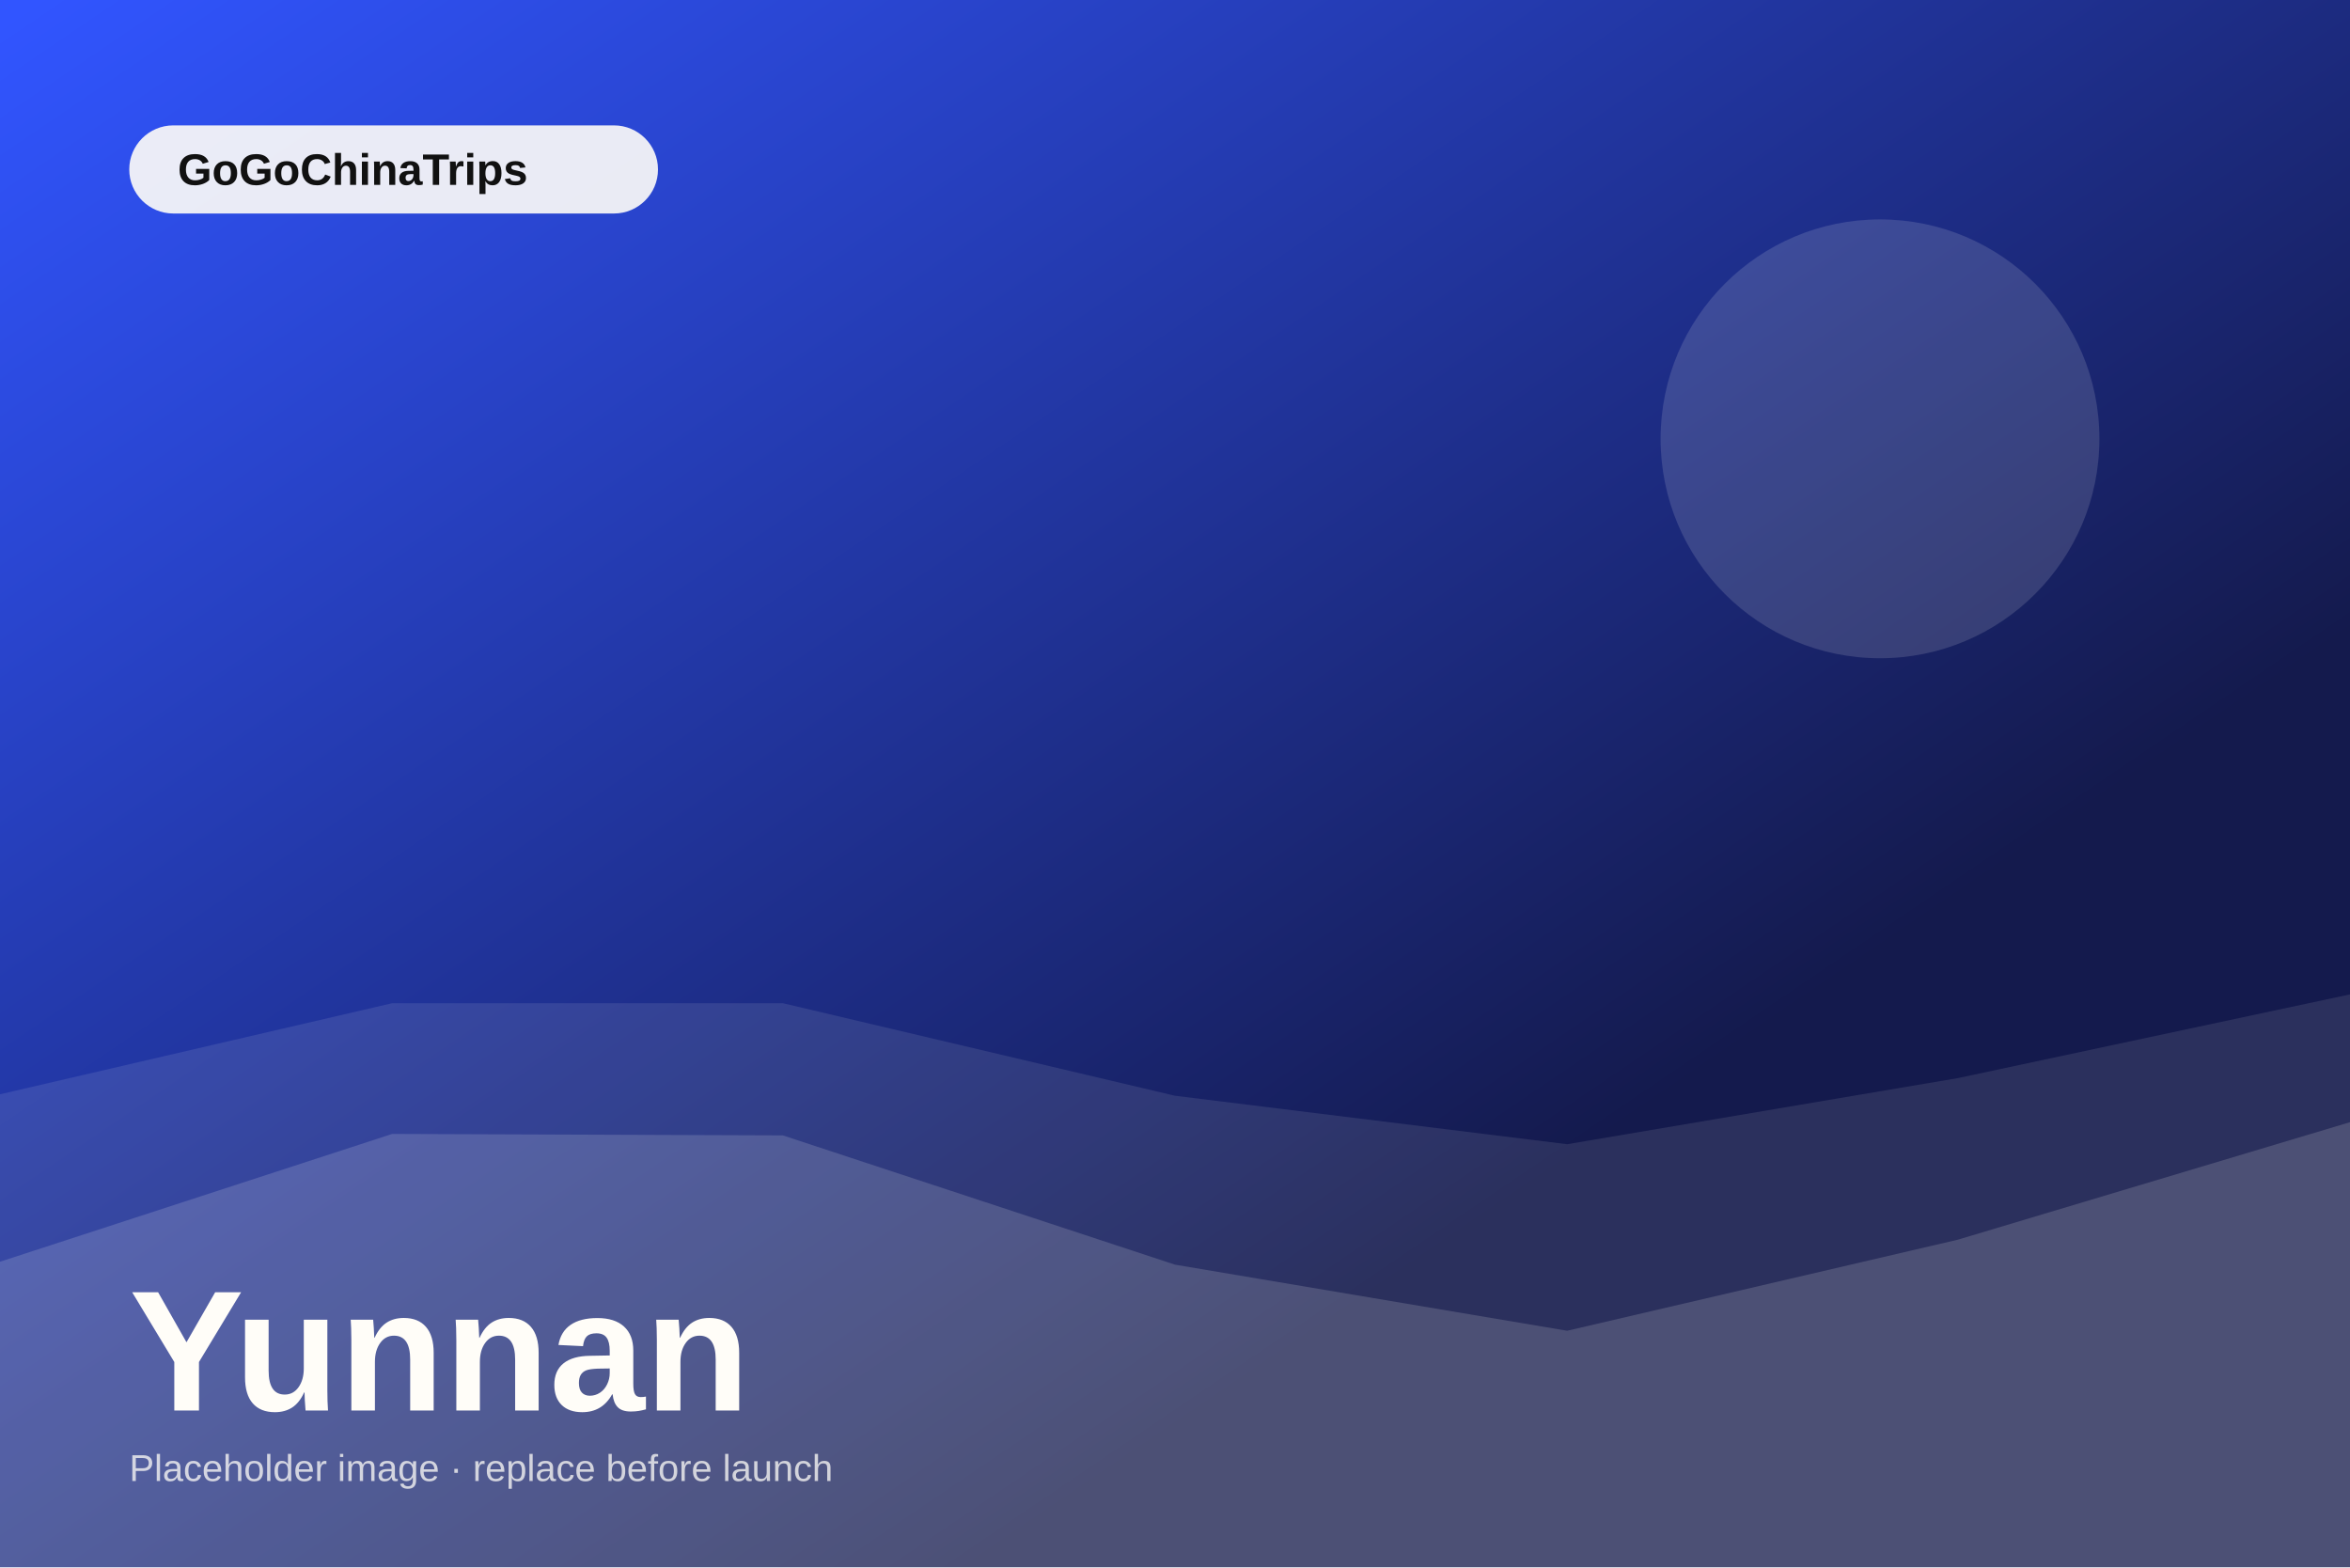
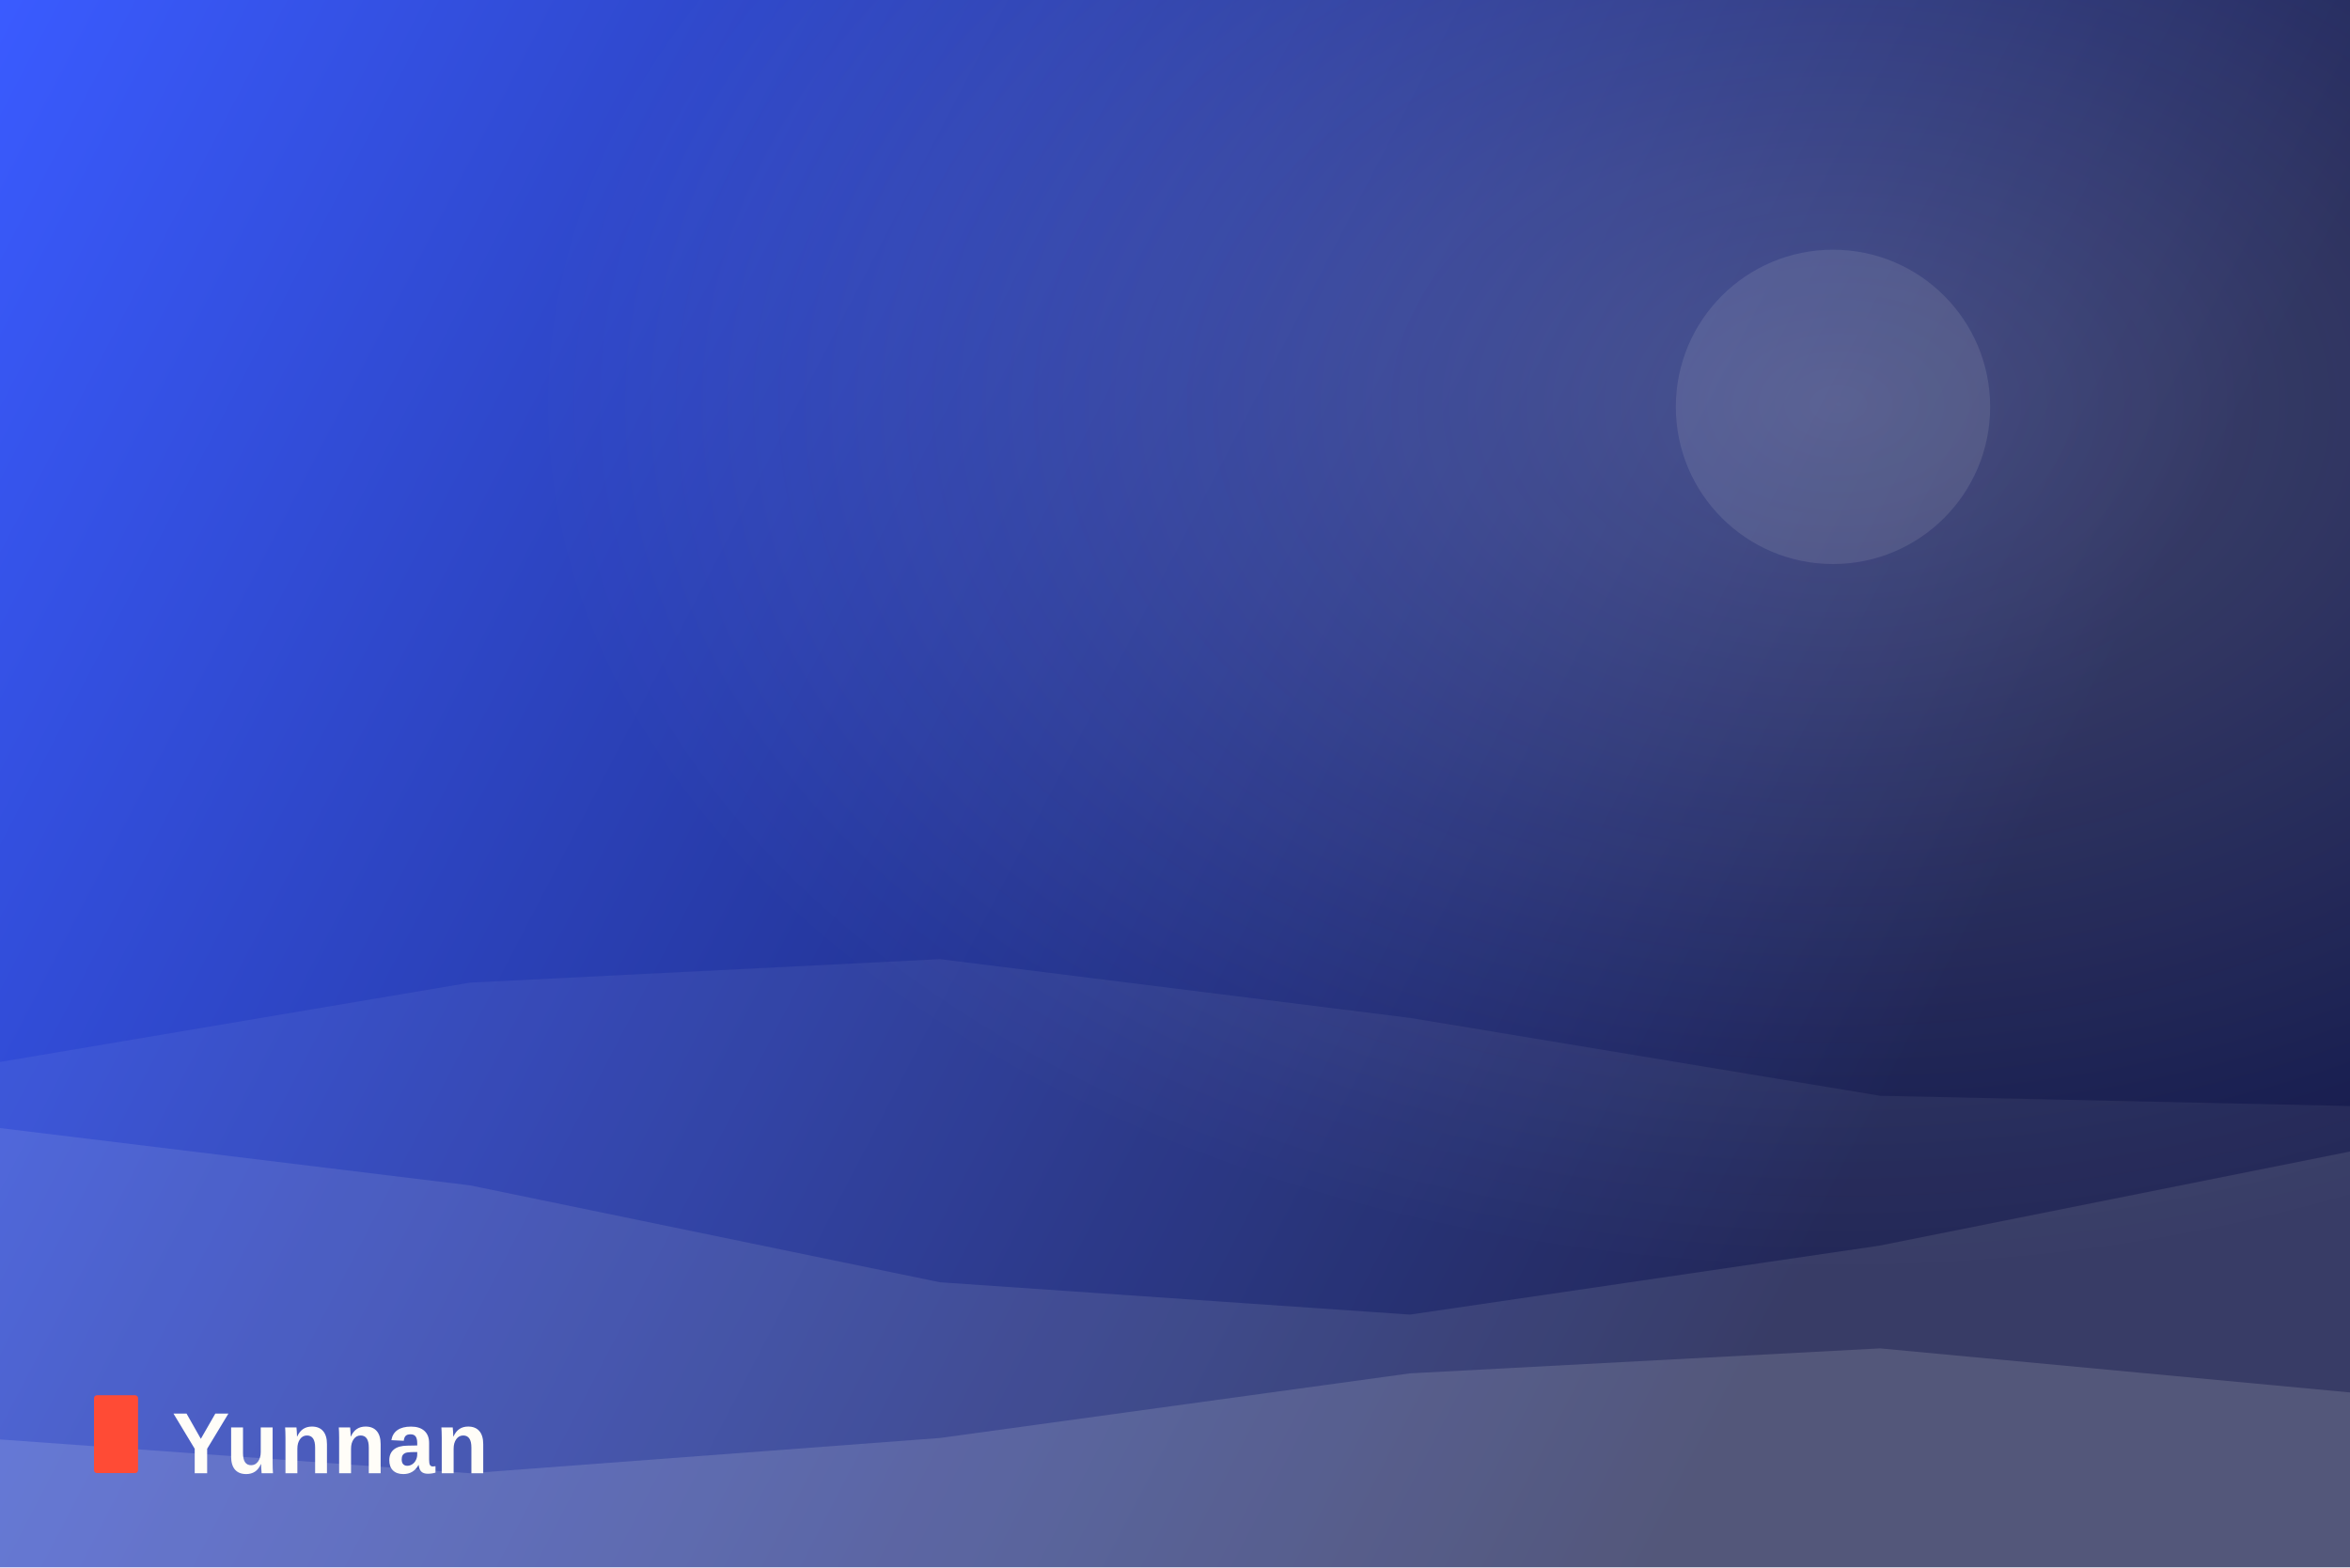
- <svg xmlns="http://www.w3.org/2000/svg" width="1600" height="1067" viewBox="0 0 1600 1067" role="img">
+ <svg xmlns="http://www.w3.org/2000/svg" width="1600" height="1067" viewBox="0 0 1600 1067" role="img" preserveAspectRatio="xMidYMid slice">
  <defs>
-     <linearGradient id="g" gradientTransform="rotate(45)">
-       <stop offset="0" stop-color="#3155FF" />
+     <linearGradient id="g" gradientTransform="rotate(20)">
+       <stop offset="0" stop-color="#3A5BFF" />
      <stop offset="1" stop-color="#141A4D" />
    </linearGradient>
+     <radialGradient id="glow" cx="78%" cy="26%" r="55%">
+       <stop offset="0" stop-color="#FFFDF8" stop-opacity="0.20" />
+       <stop offset="1" stop-color="#FFFDF8" stop-opacity="0" />
+     </radialGradient>
  </defs>
  <rect width="1600" height="1067" fill="url(#g)" />
-   <circle cx="1280" cy="298.76" r="149.38" fill="#FFFDF8" opacity="0.14" />
-   <polygon points="0,1067 0,745 267,683 533,683 800,746 1067,779 1333,734 1600,677 1600,1067" fill="#FFFDF8" opacity="0.1" />
-   <polygon points="0,1067 0,859 267,772 533,773 800,861 1067,906 1333,844 1600,764 1600,1067" fill="#FFFDF8" opacity="0.16" />
-   <rect x="88" y="85.36" width="360" height="60" rx="30" fill="#FFFDF8" opacity="0.9" />
-   <text x="121" y="125.86" font-family="Space Grotesk, Arial, sans-serif" font-size="30" font-weight="700" fill="#111111">GoGoChinaTrips</text>
-   <text x="88" y="960.3" font-family="Space Grotesk, Arial, sans-serif" font-size="117" font-weight="700" fill="#FFFDF8">Yunnan</text>
-   <text x="88" y="1008.3" font-family="Arial, sans-serif" font-size="25.5" fill="#FFFDF8" opacity="0.75">Placeholder image · replace before launch</text>
+   <rect width="1600" height="1067" fill="url(#glow)" />
+   <circle cx="1248" cy="277" r="107" fill="#FFFDF8" opacity="0.10" />
+   <polygon points="0,1067 0,723 320,669 640,653 960,693 1280,746 1600,753 1600,1067" fill="#FFFDF8" opacity="0.06" />
+   <polygon points="0,1067 0,768 320,807 640,873 960,895 1280,848 1600,784 1600,1067" fill="#FFFDF8" opacity="0.1" />
+   <polygon points="0,1067 0,980 320,1003 640,979 960,935 1280,918 1600,948 1600,1067" fill="#FFFDF8" opacity="0.14" />
+   <rect x="64" y="949.9" width="30" height="53" rx="2" fill="#FF4B35" />
+   <text x="117.1" y="1003" font-family="'Space Grotesk', Arial, sans-serif" font-size="59" font-weight="700" fill="#FFFDF8" letter-spacing="0.5">Yunnan</text>
</svg>
